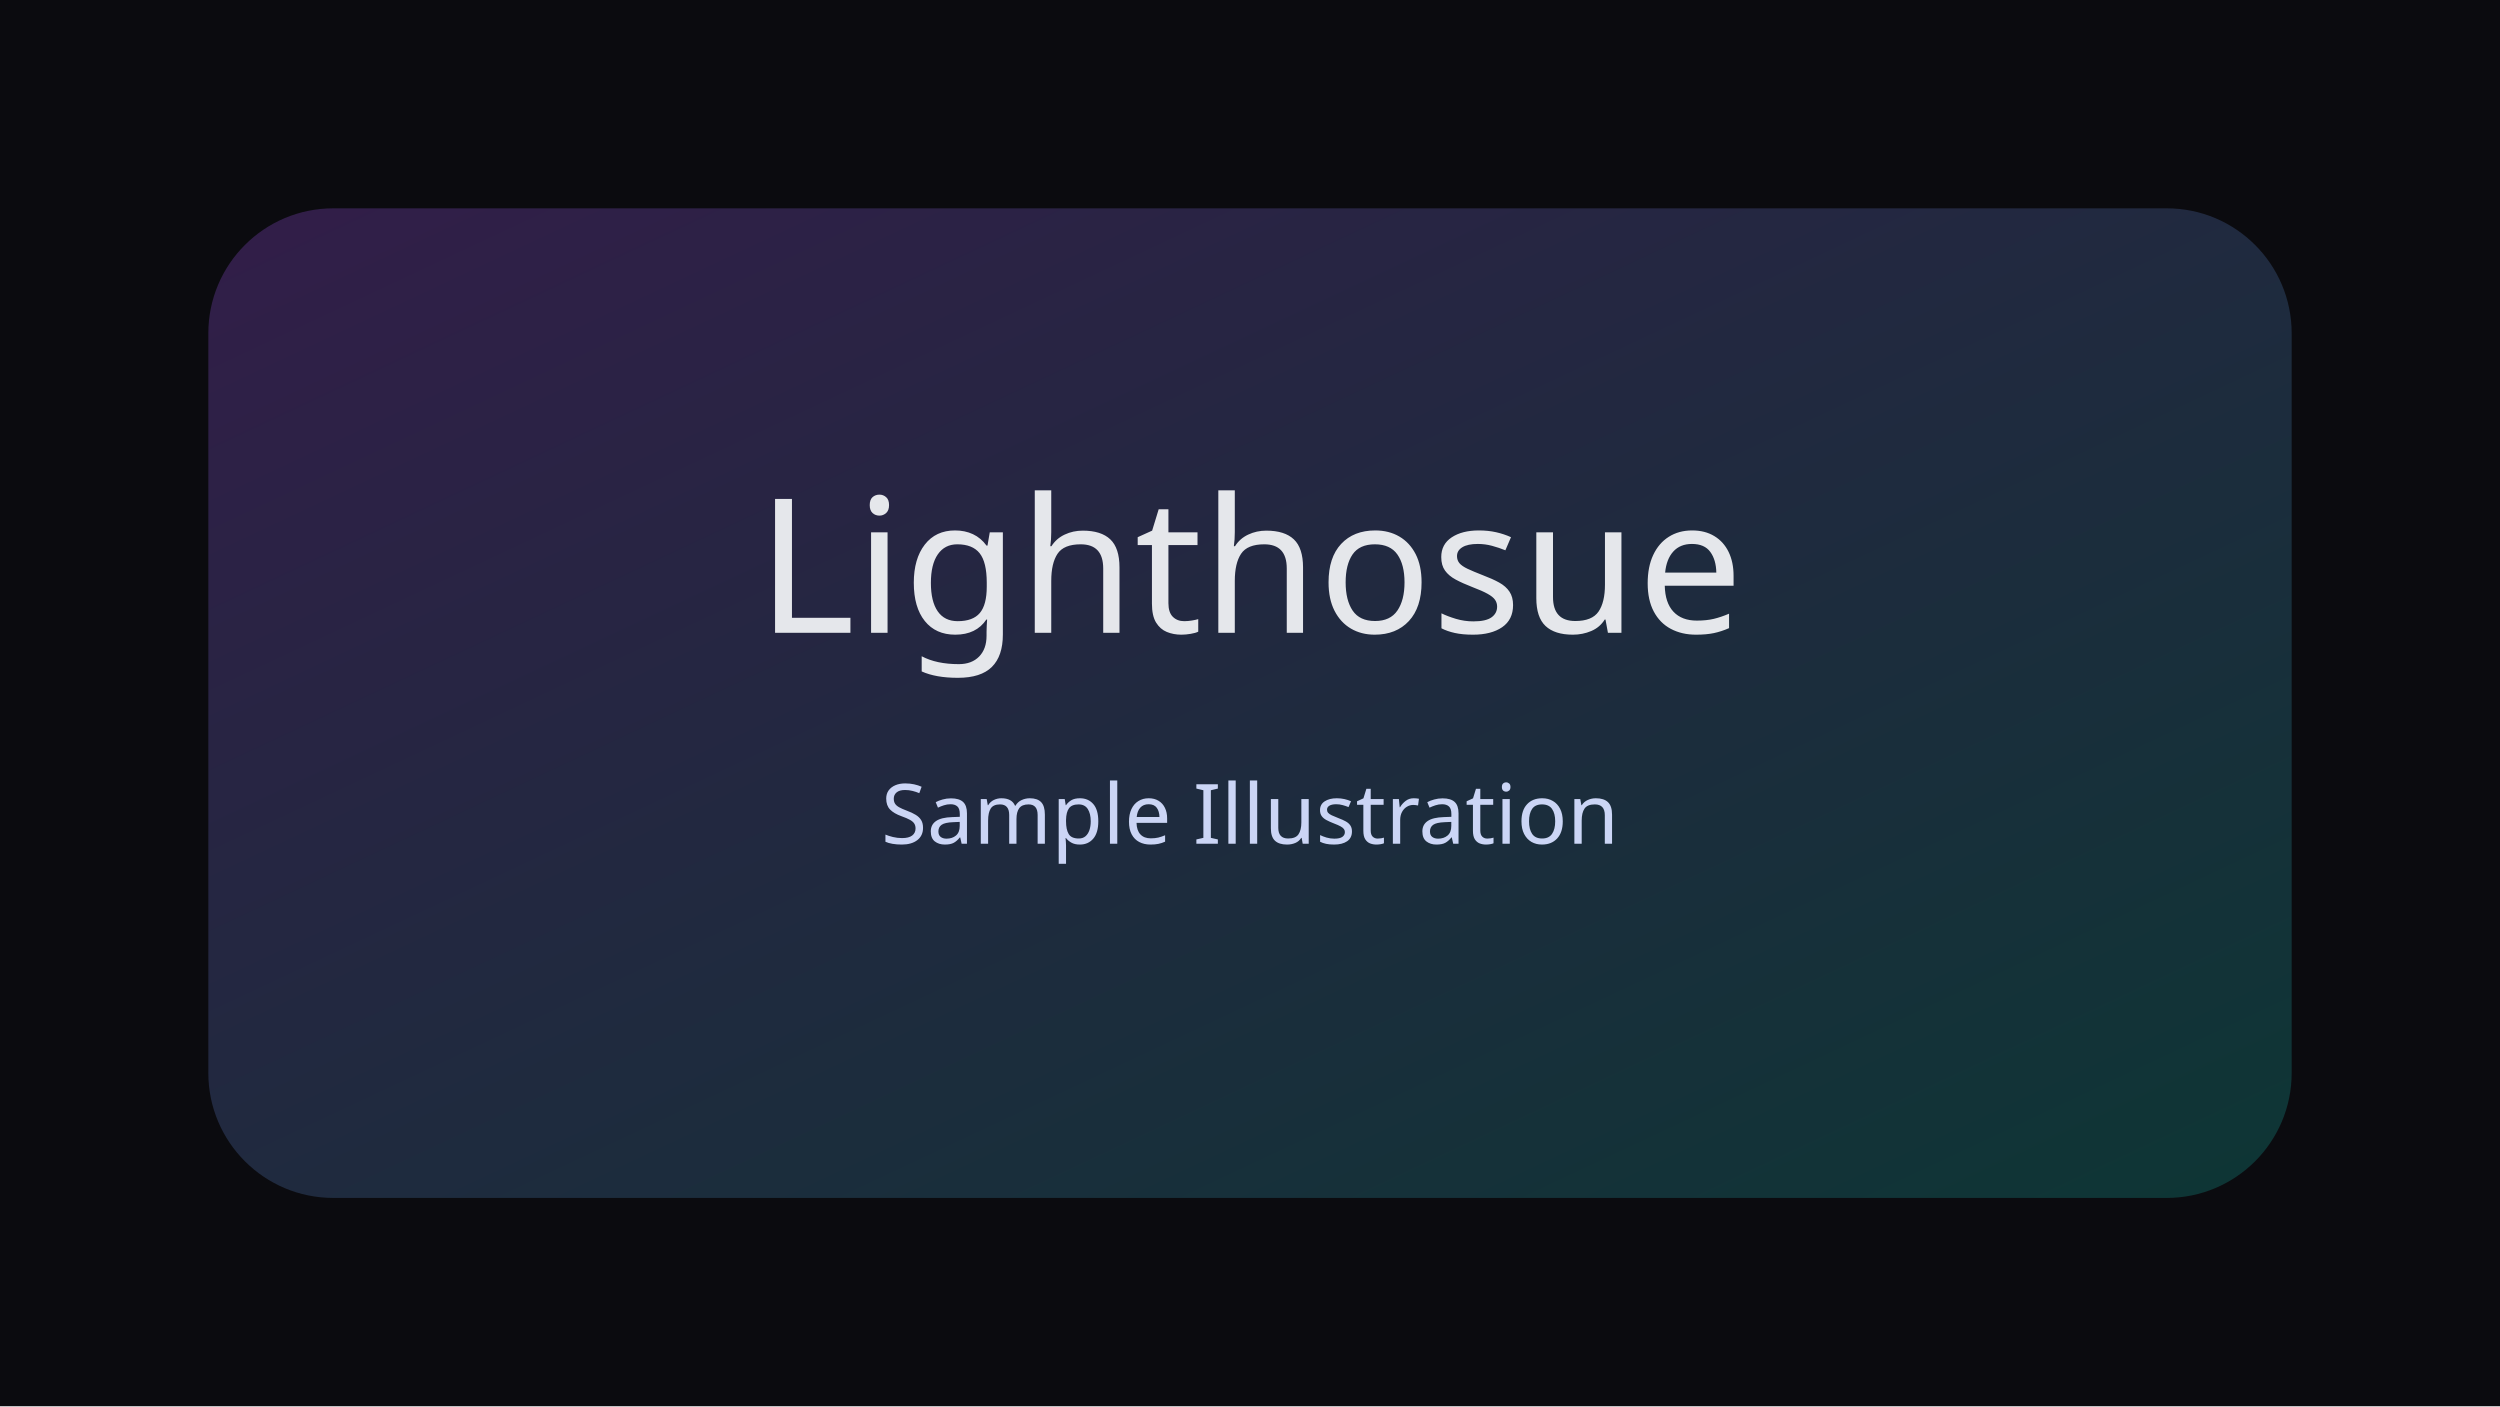
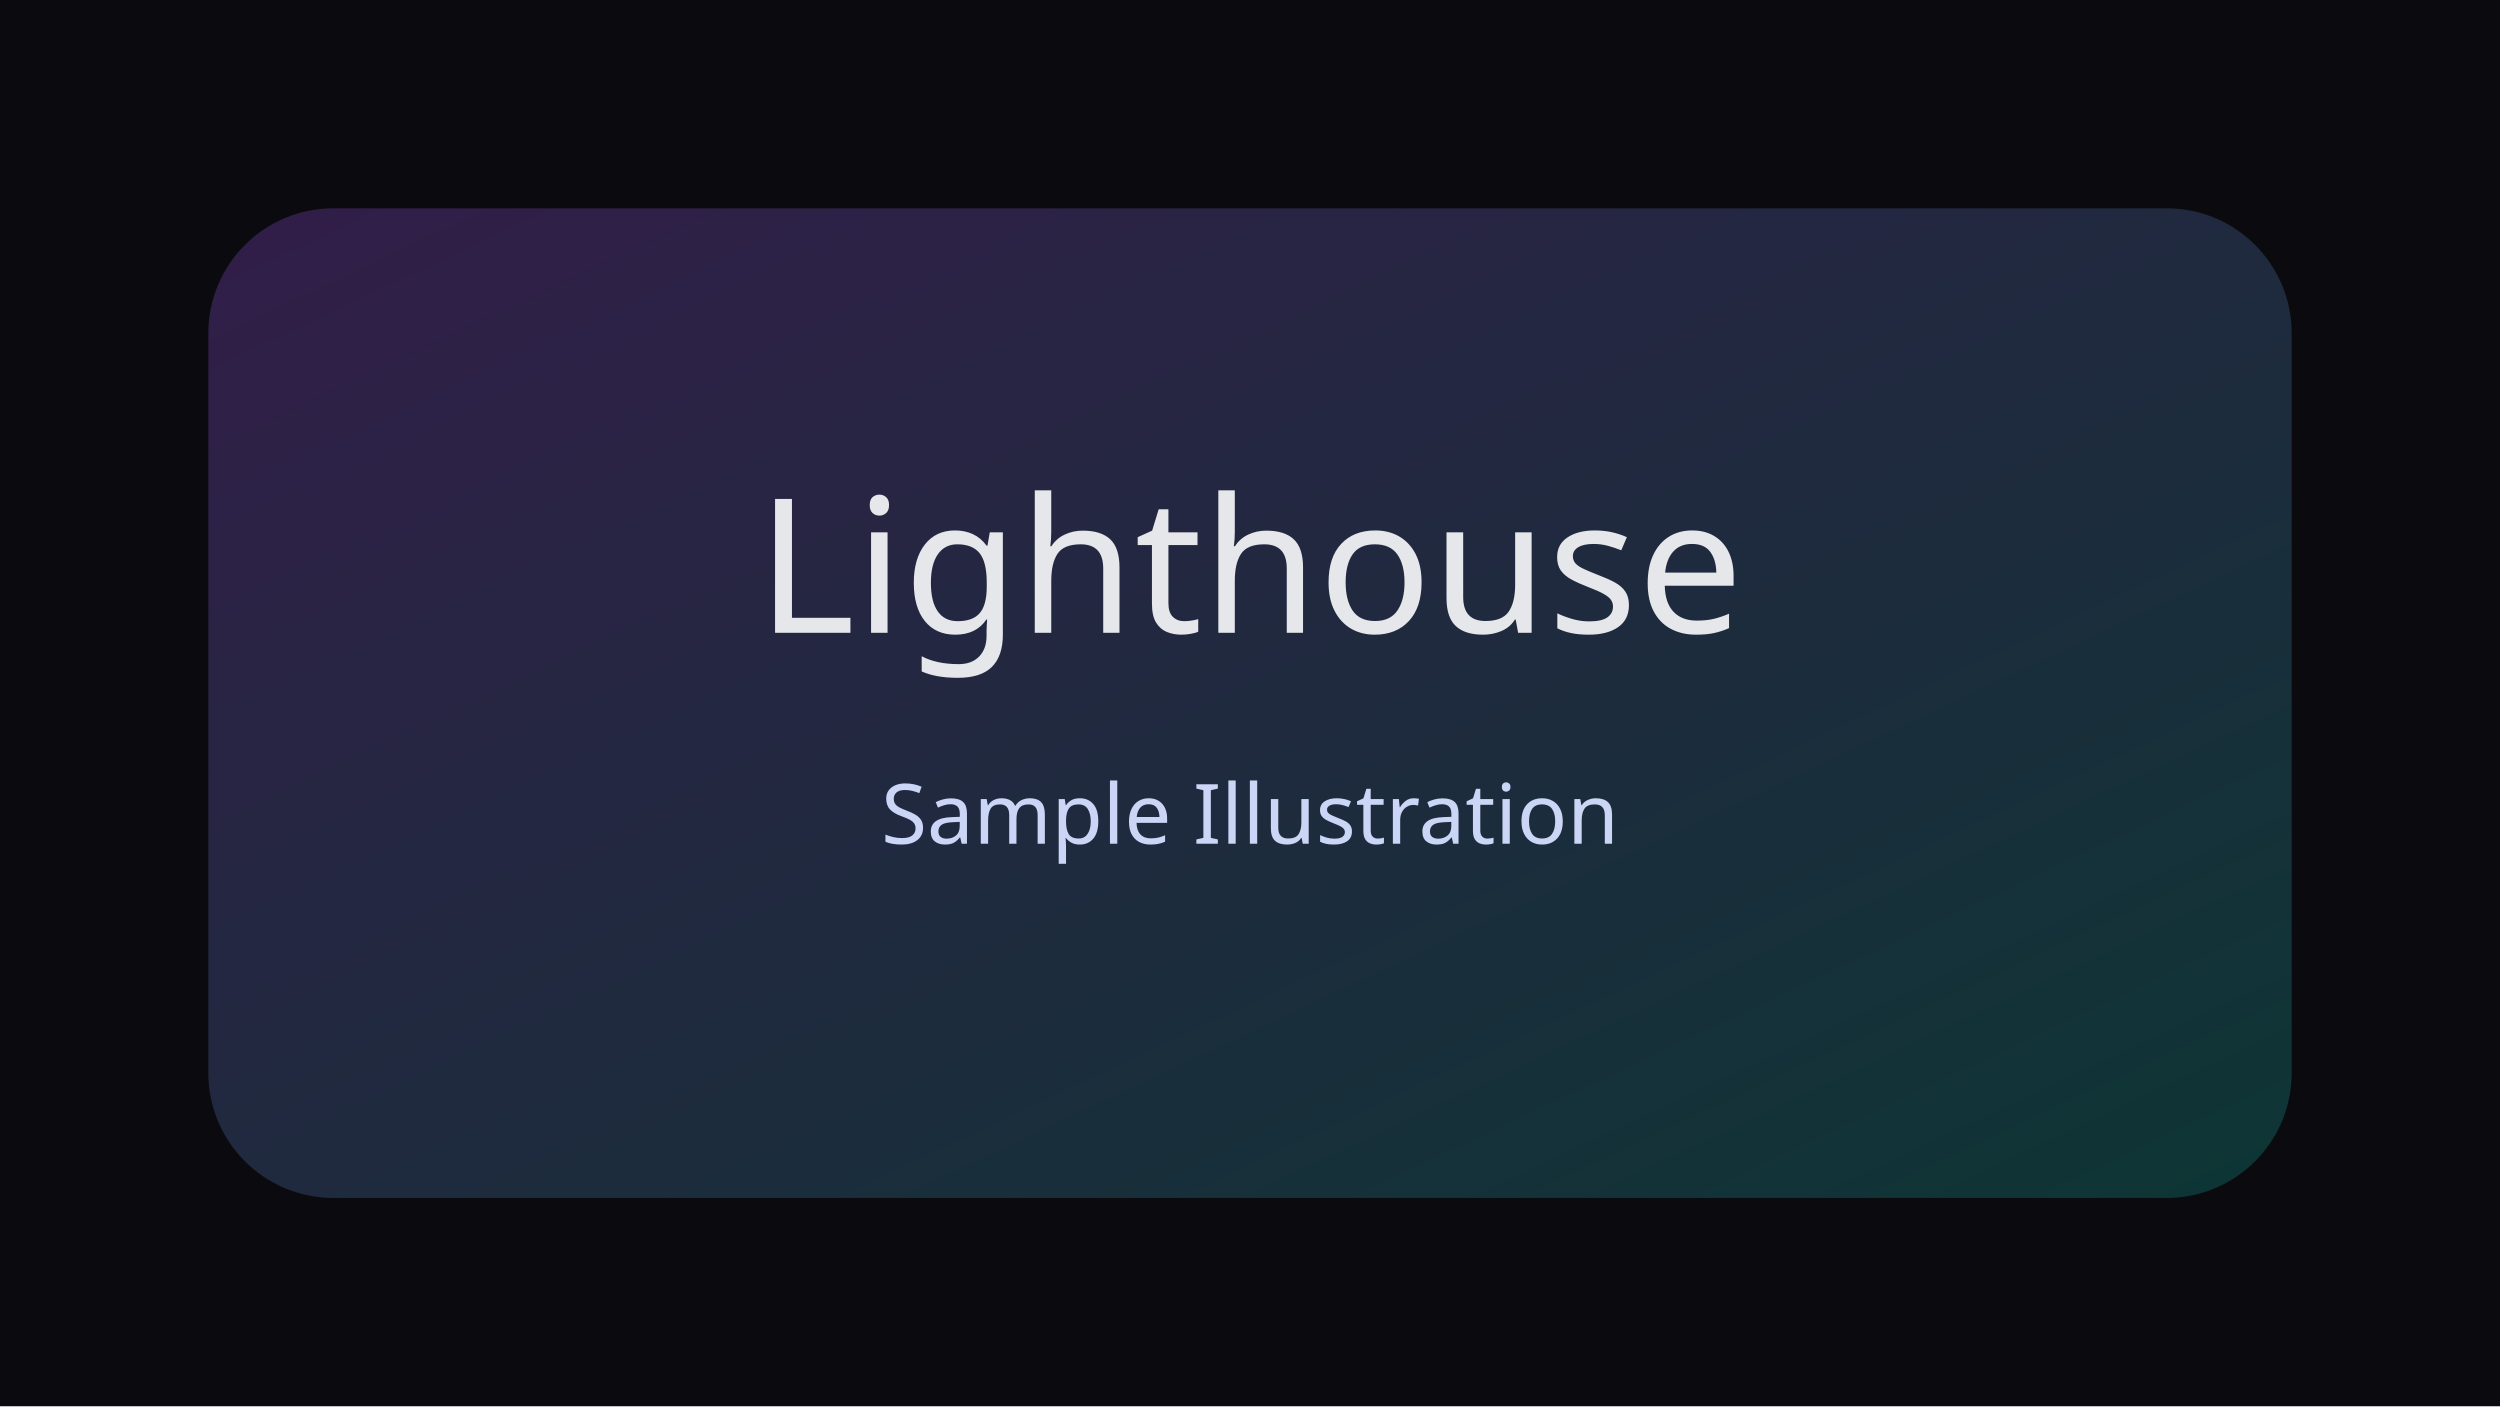
<svg xmlns="http://www.w3.org/2000/svg" width="960" height="540" viewBox="0 0 960 540">
  <defs>
    <linearGradient id="grad" x1="0%" y1="0%" x2="100%" y2="100%">
      <stop offset="0%" style="stop-color:#a855f7;stop-opacity:1" />
      <stop offset="100%" style="stop-color:#14b8a6;stop-opacity:1" />
    </linearGradient>
  </defs>
  <rect width="960" height="540" fill="#0b0b0f" />
  <rect x="80" y="80" rx="48" ry="48" width="800" height="380" fill="url(#grad)" opacity="0.25" />
-   <text x="50%" y="45%" text-anchor="middle" fill="#e5e7eb" font-family="'Space Grotesk', sans-serif" font-size="72">Lighthosue</text>
+   <text x="50%" y="45%" text-anchor="middle" fill="#e5e7eb" font-family="'Space Grotesk', sans-serif" font-size="72">Lighthouse</text>
  <text x="50%" y="60%" text-anchor="middle" fill="#cbd5f5" font-family="'Space Grotesk', sans-serif" font-size="32">Sample Illustration</text>
</svg>
